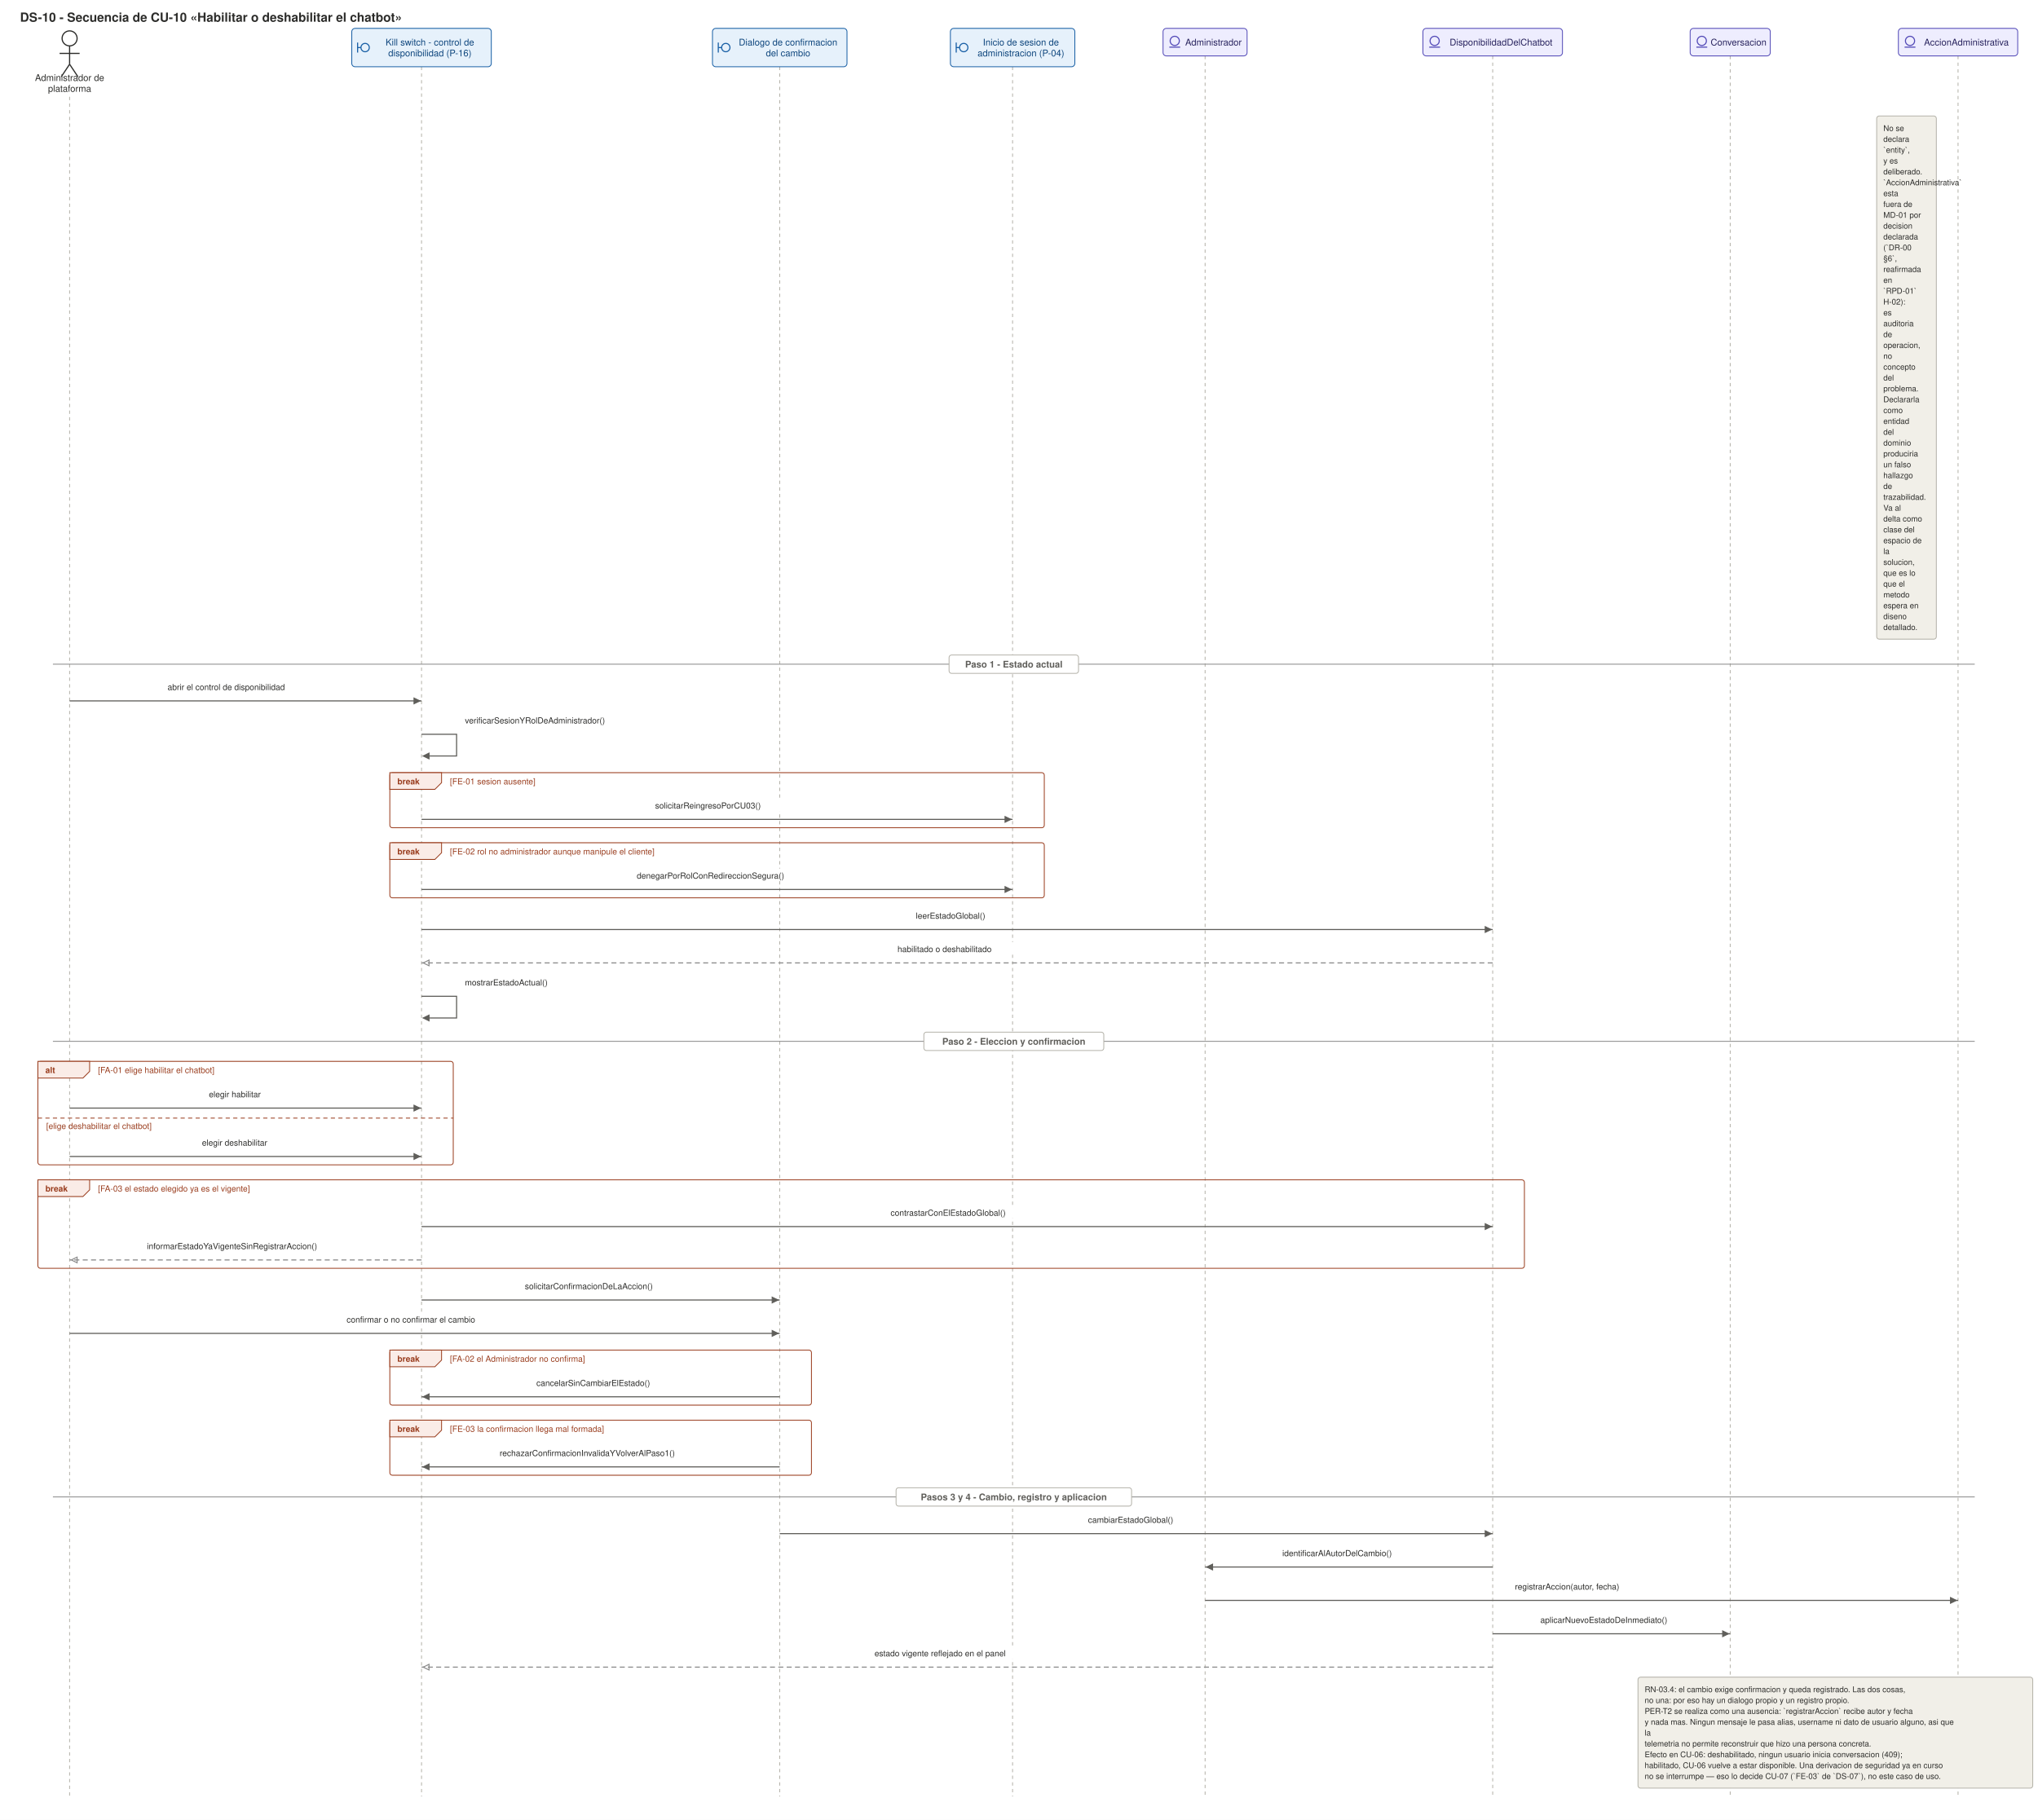
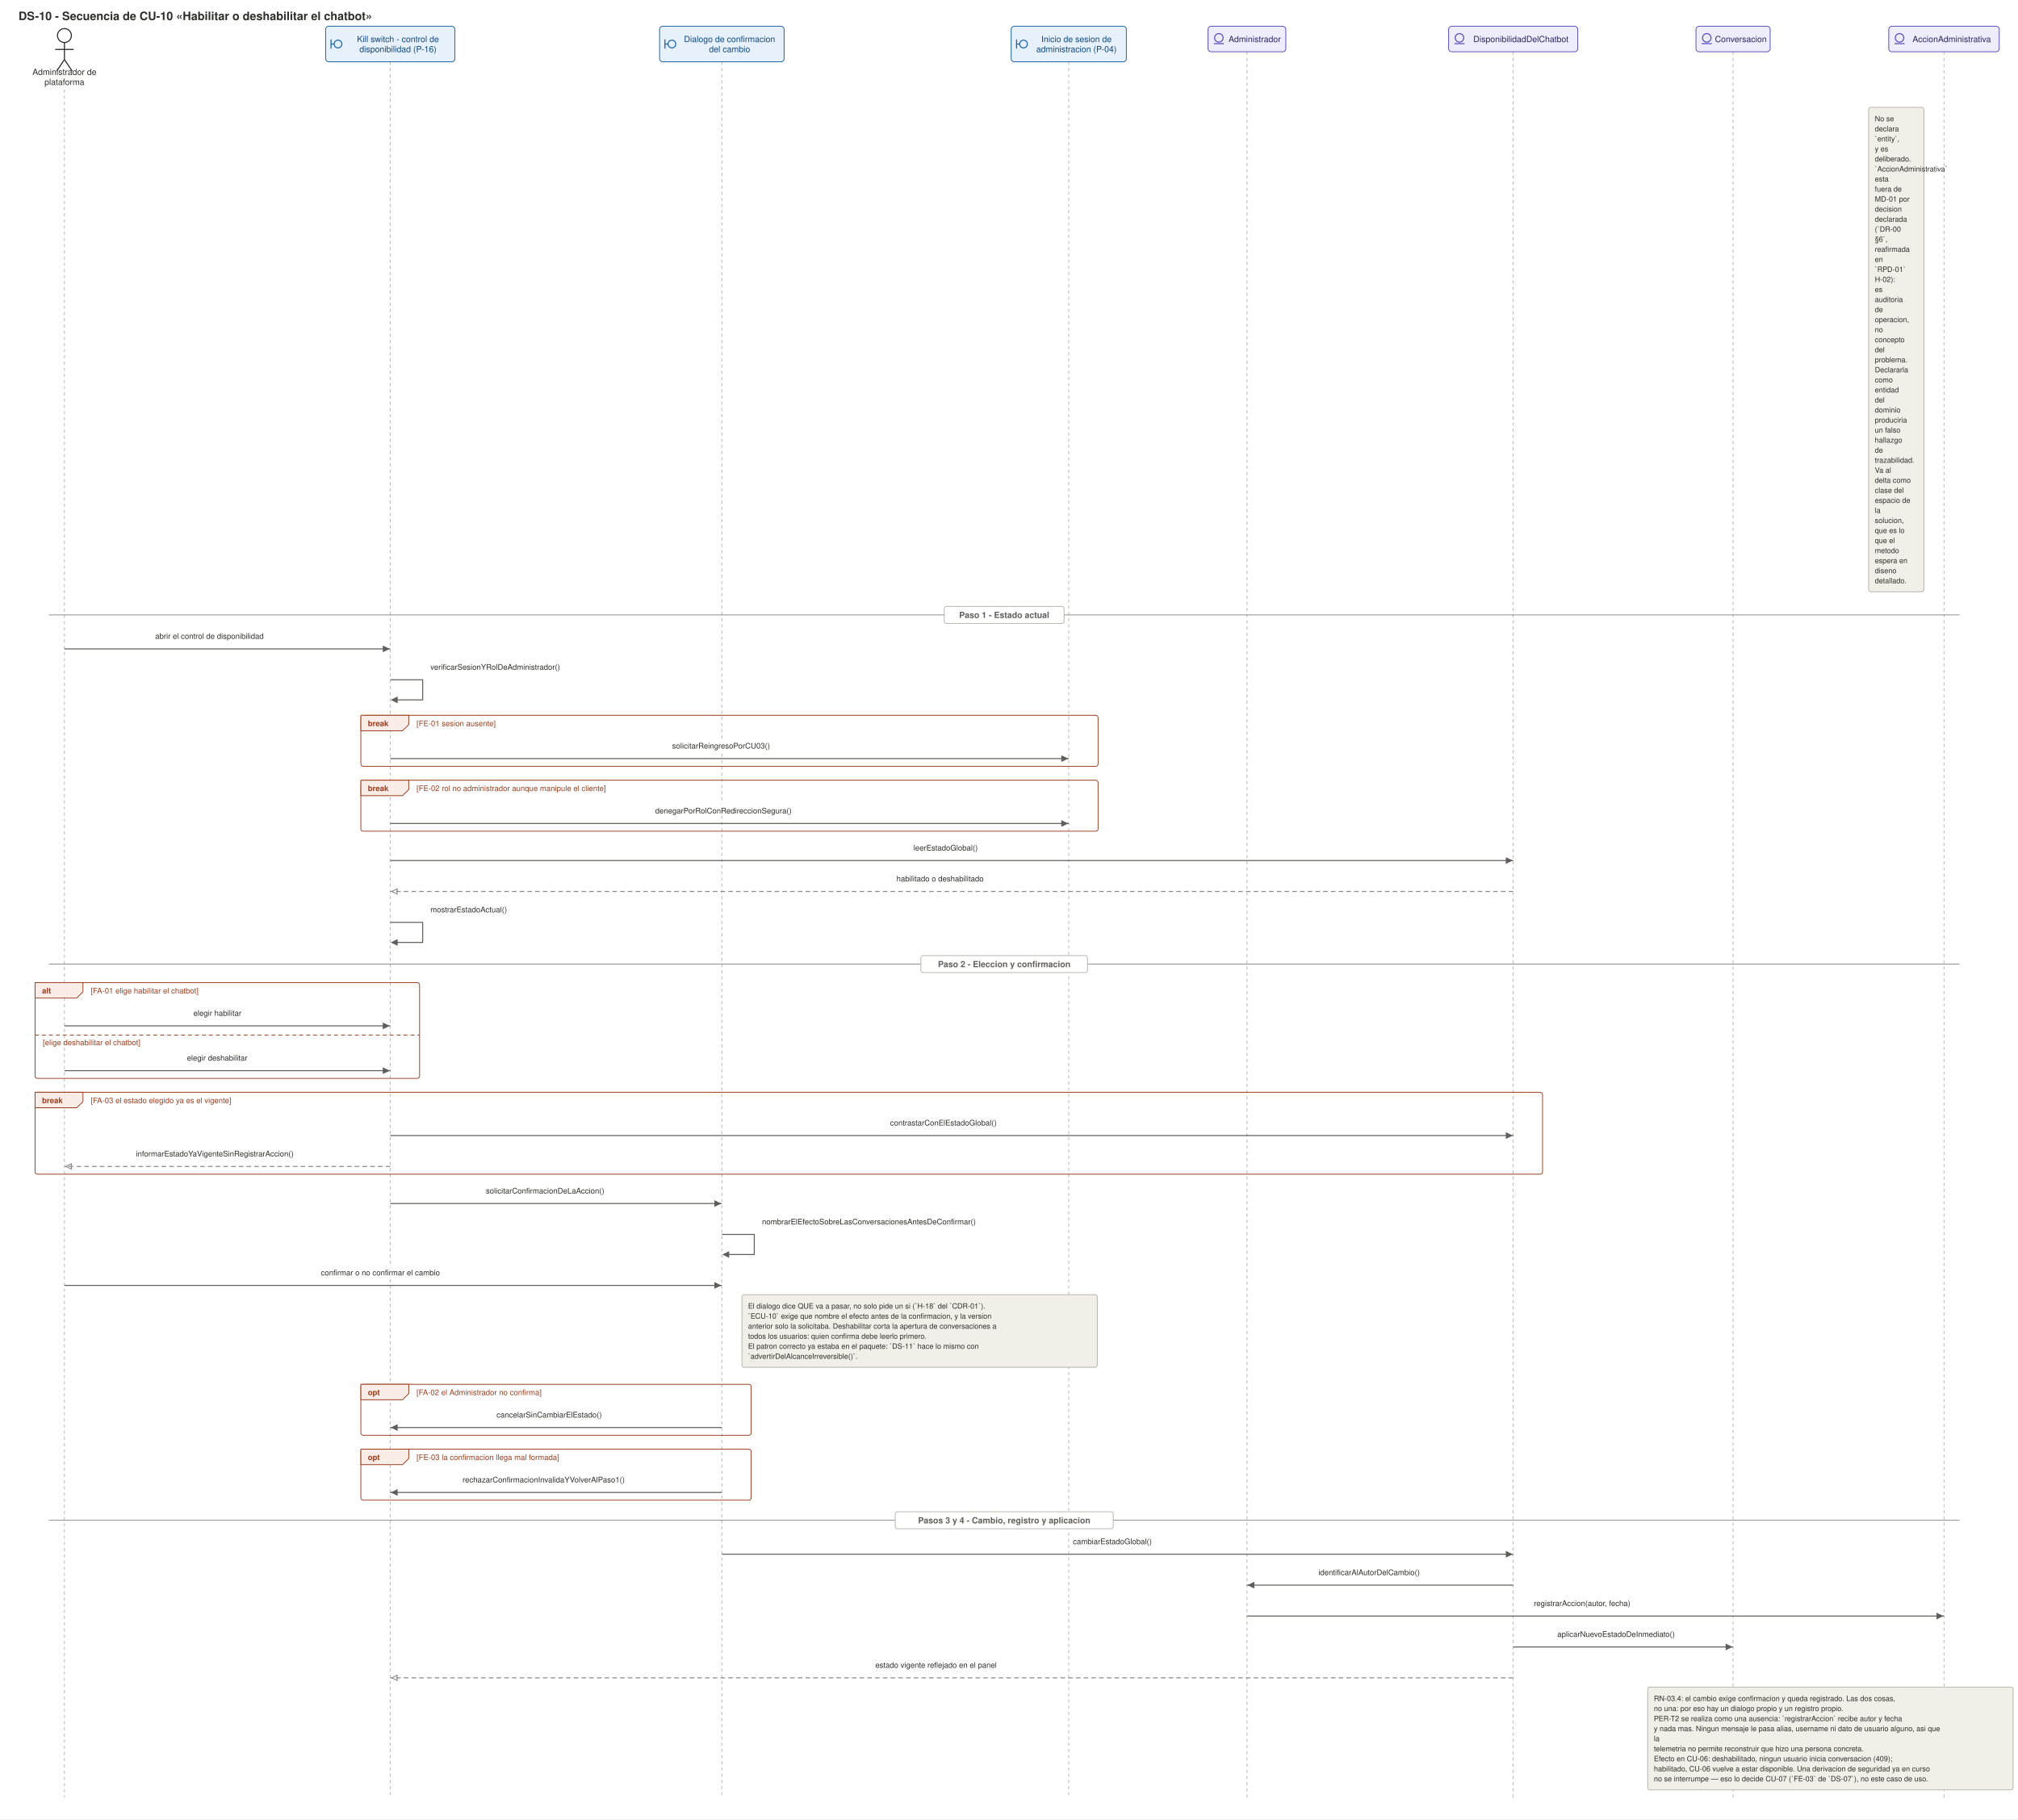
- <svg xmlns="http://www.w3.org/2000/svg" viewBox="0 0 2442 2181" width="2442" height="2181" role="img" aria-labelledby="t d" font-family="Segoe UI, Helvetica, Arial, sans-serif">
-   <rect x="0" y="0" width="2442" height="2181" fill="#FFFFFF" />
+ <svg xmlns="http://www.w3.org/2000/svg" viewBox="0 0 2612 2355" width="2612" height="2355" role="img" aria-labelledby="t d" font-family="Segoe UI, Helvetica, Arial, sans-serif">
+   <rect x="0" y="0" width="2612" height="2355" fill="#FFFFFF" />
  <text x="24" y="26" font-size="15" font-weight="600" fill="#2C2C2A">DS-10 - Secuencia de CU-10 «Habilitar o deshabilitar el chatbot»</text>
-   <line x1="83.4" y1="116.0" x2="83.4" y2="2153.0" stroke="#B4B2A9" stroke-width="1" stroke-dasharray="4 4" />
-   <line x1="505.1" y1="80.0" x2="505.1" y2="2153.0" stroke="#B4B2A9" stroke-width="1" stroke-dasharray="4 4" />
-   <line x1="934.3" y1="80.0" x2="934.3" y2="2153.0" stroke="#B4B2A9" stroke-width="1" stroke-dasharray="4 4" />
-   <line x1="1213.3" y1="80.0" x2="1213.3" y2="2153.0" stroke="#B4B2A9" stroke-width="1" stroke-dasharray="4 4" />
-   <line x1="1444.0" y1="67.0" x2="1444.0" y2="2153.0" stroke="#B4B2A9" stroke-width="1" stroke-dasharray="4 4" />
-   <line x1="1788.6" y1="67.0" x2="1788.6" y2="2153.0" stroke="#B4B2A9" stroke-width="1" stroke-dasharray="4 4" />
-   <line x1="2073.2" y1="67.0" x2="2073.2" y2="2153.0" stroke="#B4B2A9" stroke-width="1" stroke-dasharray="4 4" />
-   <line x1="2346.2" y1="67.0" x2="2346.2" y2="2153.0" stroke="#B4B2A9" stroke-width="1" stroke-dasharray="4 4" />
-   <rect x="467.1" y="926.0" width="784.2" height="66.0" fill="none" stroke="#993C1D" stroke-width="1" rx="3" />
+   <line x1="83.4" y1="116.0" x2="83.4" y2="2327.0" stroke="#B4B2A9" stroke-width="1" stroke-dasharray="4 4" />
+   <line x1="505.1" y1="80.0" x2="505.1" y2="2327.0" stroke="#B4B2A9" stroke-width="1" stroke-dasharray="4 4" />
+   <line x1="934.3" y1="80.0" x2="934.3" y2="2327.0" stroke="#B4B2A9" stroke-width="1" stroke-dasharray="4 4" />
+   <line x1="1383.3" y1="80.0" x2="1383.3" y2="2327.0" stroke="#B4B2A9" stroke-width="1" stroke-dasharray="4 4" />
+   <line x1="1614.0" y1="67.0" x2="1614.0" y2="2327.0" stroke="#B4B2A9" stroke-width="1" stroke-dasharray="4 4" />
+   <line x1="1958.6" y1="67.0" x2="1958.6" y2="2327.0" stroke="#B4B2A9" stroke-width="1" stroke-dasharray="4 4" />
+   <line x1="2243.2" y1="67.0" x2="2243.2" y2="2327.0" stroke="#B4B2A9" stroke-width="1" stroke-dasharray="4 4" />
+   <line x1="2516.2" y1="67.0" x2="2516.2" y2="2327.0" stroke="#B4B2A9" stroke-width="1" stroke-dasharray="4 4" />
+   <rect x="467.1" y="926.0" width="954.2" height="66.0" fill="none" stroke="#993C1D" stroke-width="1" rx="3" />
  <polygon points="467.1,926 529.1,926 529.1,938 521.1,946 467.1,946" fill="#FAECE7" stroke="#993C1D" stroke-width="1" />
  <text x="476.1" y="940" font-size="10" font-weight="600" fill="#993C1D">break</text>
  <text x="539.1" y="940" font-size="10" fill="#993C1D">[FE-01 sesion ausente]</text>
-   <rect x="467.1" y="1010.0" width="784.2" height="66.0" fill="none" stroke="#993C1D" stroke-width="1" rx="3" />
+   <rect x="467.1" y="1010.0" width="954.2" height="66.0" fill="none" stroke="#993C1D" stroke-width="1" rx="3" />
  <polygon points="467.1,1010 529.1,1010 529.1,1022 521.1,1030 467.1,1030" fill="#FAECE7" stroke="#993C1D" stroke-width="1" />
  <text x="476.1" y="1024" font-size="10" font-weight="600" fill="#993C1D">break</text>
  <text x="539.1" y="1024" font-size="10" fill="#993C1D">[FE-02 rol no administrador aunque manipule el cliente]</text>
  <rect x="45.4" y="1272.0" width="497.7" height="124.0" fill="none" stroke="#993C1D" stroke-width="1" rx="3" />
  <polygon points="45.4,1272 107.4,1272 107.4,1284 99.4,1292 45.4,1292" fill="#FAECE7" stroke="#993C1D" stroke-width="1" />
  <text x="54.4" y="1286" font-size="10" font-weight="600" fill="#993C1D">alt</text>
  <text x="117.4" y="1286" font-size="10" fill="#993C1D">[FA-01 elige habilitar el chatbot]</text>
  <line x1="45.4" y1="1340.0" x2="543.1" y2="1340.0" stroke="#993C1D" stroke-width="1" stroke-dasharray="5 4" />
  <text x="55.4" y="1353.0" font-size="10" fill="#993C1D">[elige deshabilitar el chatbot]</text>
-   <rect x="45.4" y="1414.0" width="1781.2" height="106.0" fill="none" stroke="#993C1D" stroke-width="1" rx="3" />
+   <rect x="45.4" y="1414.0" width="1951.2" height="106.0" fill="none" stroke="#993C1D" stroke-width="1" rx="3" />
  <polygon points="45.4,1414 107.4,1414 107.4,1426 99.4,1434 45.4,1434" fill="#FAECE7" stroke="#993C1D" stroke-width="1" />
  <text x="54.4" y="1428" font-size="10" font-weight="600" fill="#993C1D">break</text>
  <text x="117.4" y="1428" font-size="10" fill="#993C1D">[FA-03 el estado elegido ya es el vigente]</text>
-   <rect x="467.1" y="1618.0" width="505.2" height="66.0" fill="none" stroke="#993C1D" stroke-width="1" rx="3" />
-   <polygon points="467.1,1618 529.1,1618 529.1,1630 521.1,1638 467.1,1638" fill="#FAECE7" stroke="#993C1D" stroke-width="1" />
-   <text x="476.1" y="1632" font-size="10" font-weight="600" fill="#993C1D">break</text>
-   <text x="539.1" y="1632" font-size="10" fill="#993C1D">[FA-02 el Administrador no confirma]</text>
-   <rect x="467.1" y="1702.0" width="505.2" height="66.0" fill="none" stroke="#993C1D" stroke-width="1" rx="3" />
-   <polygon points="467.1,1702 529.1,1702 529.1,1714 521.1,1722 467.1,1722" fill="#FAECE7" stroke="#993C1D" stroke-width="1" />
-   <text x="476.1" y="1716" font-size="10" font-weight="600" fill="#993C1D">break</text>
-   <text x="539.1" y="1716" font-size="10" fill="#993C1D">[FE-03 la confirmacion llega mal formada]</text>
-   <line x1="63.4" y1="796.0" x2="2366.2" y2="796.0" stroke="#8a8a8a" stroke-width="1" />
-   <rect x="1137.2" y="785.0" width="155.1" height="22" rx="3" fill="#FFFFFF" stroke="#B4B2A9" stroke-width="1" />
-   <text x="1214.8" y="800.0" font-size="11" font-weight="600" text-anchor="middle" fill="#5F5E5A">Paso 1 - Estado actual</text>
-   <line x1="63.4" y1="1248.0" x2="2366.2" y2="1248.0" stroke="#8a8a8a" stroke-width="1" />
-   <rect x="1107.0" y="1237.0" width="215.6" height="22" rx="3" fill="#FFFFFF" stroke="#B4B2A9" stroke-width="1" />
-   <text x="1214.8" y="1252.0" font-size="11" font-weight="600" text-anchor="middle" fill="#5F5E5A">Paso 2 - Eleccion y confirmacion</text>
-   <line x1="63.4" y1="1794.0" x2="2366.2" y2="1794.0" stroke="#8a8a8a" stroke-width="1" />
-   <rect x="1073.7" y="1783.0" width="282.2" height="22" rx="3" fill="#FFFFFF" stroke="#B4B2A9" stroke-width="1" />
-   <text x="1214.8" y="1798.0" font-size="11" font-weight="600" text-anchor="middle" fill="#5F5E5A">Pasos 3 y 4 - Cambio, registro y aplicacion</text>
+   <rect x="467.1" y="1792.0" width="505.2" height="66.0" fill="none" stroke="#993C1D" stroke-width="1" rx="3" />
+   <polygon points="467.1,1792 529.1,1792 529.1,1804 521.1,1812 467.1,1812" fill="#FAECE7" stroke="#993C1D" stroke-width="1" />
+   <text x="476.1" y="1806" font-size="10" font-weight="600" fill="#993C1D">opt</text>
+   <text x="539.1" y="1806" font-size="10" fill="#993C1D">[FA-02 el Administrador no confirma]</text>
+   <rect x="467.1" y="1876.0" width="505.2" height="66.0" fill="none" stroke="#993C1D" stroke-width="1" rx="3" />
+   <polygon points="467.1,1876 529.1,1876 529.1,1888 521.1,1896 467.1,1896" fill="#FAECE7" stroke="#993C1D" stroke-width="1" />
+   <text x="476.1" y="1890" font-size="10" font-weight="600" fill="#993C1D">opt</text>
+   <text x="539.1" y="1890" font-size="10" fill="#993C1D">[FE-03 la confirmacion llega mal formada]</text>
+   <line x1="63.4" y1="796.0" x2="2536.2" y2="796.0" stroke="#8a8a8a" stroke-width="1" />
+   <rect x="1222.2" y="785.0" width="155.1" height="22" rx="3" fill="#FFFFFF" stroke="#B4B2A9" stroke-width="1" />
+   <text x="1299.8" y="800.0" font-size="11" font-weight="600" text-anchor="middle" fill="#5F5E5A">Paso 1 - Estado actual</text>
+   <line x1="63.4" y1="1248.0" x2="2536.2" y2="1248.0" stroke="#8a8a8a" stroke-width="1" />
+   <rect x="1192.0" y="1237.0" width="215.6" height="22" rx="3" fill="#FFFFFF" stroke="#B4B2A9" stroke-width="1" />
+   <text x="1299.8" y="1252.0" font-size="11" font-weight="600" text-anchor="middle" fill="#5F5E5A">Paso 2 - Eleccion y confirmacion</text>
+   <line x1="63.4" y1="1968.0" x2="2536.2" y2="1968.0" stroke="#8a8a8a" stroke-width="1" />
+   <rect x="1158.7" y="1957.0" width="282.2" height="22" rx="3" fill="#FFFFFF" stroke="#B4B2A9" stroke-width="1" />
+   <text x="1299.8" y="1972.0" font-size="11" font-weight="600" text-anchor="middle" fill="#5F5E5A">Pasos 3 y 4 - Cambio, registro y aplicacion</text>
  <line x1="83.4" y1="840.0" x2="505.1" y2="840.0" stroke="#5F5E5A" stroke-width="1.3" />
  <polygon points="503.1,840 496.1,836.6 496.1,843.4" fill="#5F5E5A" stroke="#5F5E5A" stroke-width="1.2" />
  <rect x="196.8" y="815.0" width="195.0" height="15.0" fill="#FFFFFF" />
  <text x="200.8" y="827.0" font-size="10" fill="#2C2C2A">abrir el control de disponibilidad</text>
  <polyline points="505.1,880.0 547.1,880.0 547.1,906.0 514.1,906.0" fill="none" stroke="#5F5E5A" stroke-width="1.3" />
  <polygon points="507.1,906 514.1,902.6 514.1,909.4" fill="#5F5E5A" stroke="#5F5E5A" stroke-width="1.2" />
  <rect x="553.1" y="855.0" width="206.0" height="15.0" fill="#FFFFFF" />
  <text x="557.1" y="867.0" font-size="10" fill="#2C2C2A">verificarSesionYRolDeAdministrador()</text>
-   <line x1="505.1" y1="982.0" x2="1213.3" y2="982.0" stroke="#5F5E5A" stroke-width="1.3" />
-   <polygon points="1211.3,982 1204.3,978.6 1204.3,985.4" fill="#5F5E5A" stroke="#5F5E5A" stroke-width="1.2" />
-   <rect x="781.0" y="957.0" width="156.5" height="15.0" fill="#FFFFFF" />
-   <text x="785.0" y="969.0" font-size="10" fill="#2C2C2A">solicitarReingresoPorCU03()</text>
-   <line x1="505.1" y1="1066.0" x2="1213.3" y2="1066.0" stroke="#5F5E5A" stroke-width="1.3" />
-   <polygon points="1211.3,1066 1204.3,1062.6 1204.3,1069.4" fill="#5F5E5A" stroke="#5F5E5A" stroke-width="1.2" />
-   <rect x="759.0" y="1041.0" width="200.5" height="15.0" fill="#FFFFFF" />
-   <text x="763.0" y="1053.0" font-size="10" fill="#2C2C2A">denegarPorRolConRedireccionSegura()</text>
-   <line x1="505.1" y1="1114.0" x2="1788.6" y2="1114.0" stroke="#5F5E5A" stroke-width="1.3" />
-   <polygon points="1786.65,1114 1779.65,1110.6 1779.65,1117.4" fill="#5F5E5A" stroke="#5F5E5A" stroke-width="1.2" />
-   <rect x="1093.4" y="1089.0" width="107.0" height="15.0" fill="#FFFFFF" />
-   <text x="1097.4" y="1101.0" font-size="10" fill="#2C2C2A">leerEstadoGlobal()</text>
-   <line x1="1788.6" y1="1154.0" x2="505.1" y2="1154.0" stroke="#8a8a8a" stroke-width="1.3" stroke-dasharray="6 4" />
+   <line x1="505.1" y1="982.0" x2="1383.3" y2="982.0" stroke="#5F5E5A" stroke-width="1.3" />
+   <polygon points="1381.3,982 1374.3,978.6 1374.3,985.4" fill="#5F5E5A" stroke="#5F5E5A" stroke-width="1.2" />
+   <rect x="866.0" y="957.0" width="156.5" height="15.0" fill="#FFFFFF" />
+   <text x="870.0" y="969.0" font-size="10" fill="#2C2C2A">solicitarReingresoPorCU03()</text>
+   <line x1="505.1" y1="1066.0" x2="1383.3" y2="1066.0" stroke="#5F5E5A" stroke-width="1.3" />
+   <polygon points="1381.3,1066 1374.3,1062.6 1374.3,1069.4" fill="#5F5E5A" stroke="#5F5E5A" stroke-width="1.2" />
+   <rect x="844.0" y="1041.0" width="200.5" height="15.0" fill="#FFFFFF" />
+   <text x="848.0" y="1053.0" font-size="10" fill="#2C2C2A">denegarPorRolConRedireccionSegura()</text>
+   <line x1="505.1" y1="1114.0" x2="1958.6" y2="1114.0" stroke="#5F5E5A" stroke-width="1.3" />
+   <polygon points="1956.65,1114 1949.65,1110.6 1949.65,1117.4" fill="#5F5E5A" stroke="#5F5E5A" stroke-width="1.2" />
+   <rect x="1178.4" y="1089.0" width="107.0" height="15.0" fill="#FFFFFF" />
+   <text x="1182.4" y="1101.0" font-size="10" fill="#2C2C2A">leerEstadoGlobal()</text>
+   <line x1="1958.6" y1="1154.0" x2="505.1" y2="1154.0" stroke="#8a8a8a" stroke-width="1.3" stroke-dasharray="6 4" />
  <polygon points="507.1,1154 514.1,1150.6 514.1,1157.4" fill="none" stroke="#8a8a8a" stroke-width="1.2" />
-   <rect x="1071.4" y="1129.0" width="151.0" height="15.0" fill="#FFFFFF" />
-   <text x="1075.4" y="1141.0" font-size="10" fill="#2C2C2A">habilitado o deshabilitado</text>
+   <rect x="1156.4" y="1129.0" width="151.0" height="15.0" fill="#FFFFFF" />
+   <text x="1160.4" y="1141.0" font-size="10" fill="#2C2C2A">habilitado o deshabilitado</text>
  <polyline points="505.1,1194.0 547.1,1194.0 547.1,1220.0 514.1,1220.0" fill="none" stroke="#5F5E5A" stroke-width="1.3" />
  <polygon points="507.1,1220 514.1,1216.6 514.1,1223.4" fill="#5F5E5A" stroke="#5F5E5A" stroke-width="1.2" />
  <rect x="553.1" y="1169.0" width="123.5" height="15.0" fill="#FFFFFF" />
  <text x="557.1" y="1181.0" font-size="10" fill="#2C2C2A">mostrarEstadoActual()</text>
  <line x1="83.4" y1="1328.0" x2="505.1" y2="1328.0" stroke="#5F5E5A" stroke-width="1.3" />
  <polygon points="503.1,1328 496.1,1324.6 496.1,1331.4" fill="#5F5E5A" stroke="#5F5E5A" stroke-width="1.2" />
  <rect x="246.3" y="1303.0" width="96.0" height="15.0" fill="#FFFFFF" />
  <text x="250.3" y="1315.0" font-size="10" fill="#2C2C2A">elegir habilitar</text>
  <line x1="83.4" y1="1386.0" x2="505.1" y2="1386.0" stroke="#5F5E5A" stroke-width="1.3" />
  <polygon points="503.1,1386 496.1,1382.6 496.1,1389.4" fill="#5F5E5A" stroke="#5F5E5A" stroke-width="1.2" />
  <rect x="238.0" y="1361.0" width="112.5" height="15.0" fill="#FFFFFF" />
  <text x="242.0" y="1373.0" font-size="10" fill="#2C2C2A">elegir deshabilitar</text>
-   <line x1="505.1" y1="1470.0" x2="1788.6" y2="1470.0" stroke="#5F5E5A" stroke-width="1.3" />
-   <polygon points="1786.65,1470 1779.65,1466.6 1779.65,1473.4" fill="#5F5E5A" stroke="#5F5E5A" stroke-width="1.2" />
-   <rect x="1063.1" y="1445.0" width="167.5" height="15.0" fill="#FFFFFF" />
-   <text x="1067.1" y="1457.0" font-size="10" fill="#2C2C2A">contrastarConElEstadoGlobal()</text>
+   <line x1="505.1" y1="1470.0" x2="1958.6" y2="1470.0" stroke="#5F5E5A" stroke-width="1.3" />
+   <polygon points="1956.65,1470 1949.65,1466.6 1949.65,1473.4" fill="#5F5E5A" stroke="#5F5E5A" stroke-width="1.2" />
+   <rect x="1148.1" y="1445.0" width="167.5" height="15.0" fill="#FFFFFF" />
+   <text x="1152.1" y="1457.0" font-size="10" fill="#2C2C2A">contrastarConElEstadoGlobal()</text>
  <line x1="505.1" y1="1510.0" x2="83.4" y2="1510.0" stroke="#8a8a8a" stroke-width="1.3" stroke-dasharray="6 4" />
  <polygon points="85.4,1510 92.4,1506.6 92.4,1513.4" fill="none" stroke="#8a8a8a" stroke-width="1.2" />
  <rect x="172.0" y="1485.0" width="244.5" height="15.0" fill="#FFFFFF" />
  <text x="176.0" y="1497.0" font-size="10" fill="#2C2C2A">informarEstadoYaVigenteSinRegistrarAccion()</text>
  <line x1="505.1" y1="1558.0" x2="934.3" y2="1558.0" stroke="#5F5E5A" stroke-width="1.3" />
  <polygon points="932.25,1558 925.25,1554.6 925.25,1561.4" fill="#5F5E5A" stroke="#5F5E5A" stroke-width="1.2" />
  <rect x="624.9" y="1533.0" width="189.5" height="15.0" fill="#FFFFFF" />
  <text x="628.9" y="1545.0" font-size="10" fill="#2C2C2A">solicitarConfirmacionDeLaAccion()</text>
-   <line x1="83.4" y1="1598.0" x2="934.3" y2="1598.0" stroke="#5F5E5A" stroke-width="1.3" />
-   <polygon points="932.25,1598 925.25,1594.6 925.25,1601.4" fill="#5F5E5A" stroke="#5F5E5A" stroke-width="1.2" />
-   <rect x="411.3" y="1573.0" width="195.0" height="15.0" fill="#FFFFFF" />
-   <text x="415.3" y="1585.0" font-size="10" fill="#2C2C2A">confirmar o no confirmar el cambio</text>
-   <line x1="934.3" y1="1674.0" x2="505.1" y2="1674.0" stroke="#5F5E5A" stroke-width="1.3" />
-   <polygon points="507.1,1674 514.1,1670.6 514.1,1677.4" fill="#5F5E5A" stroke="#5F5E5A" stroke-width="1.2" />
-   <rect x="638.7" y="1649.0" width="162.0" height="15.0" fill="#FFFFFF" />
-   <text x="642.7" y="1661.0" font-size="10" fill="#2C2C2A">cancelarSinCambiarElEstado()</text>
-   <line x1="934.3" y1="1758.0" x2="505.1" y2="1758.0" stroke="#5F5E5A" stroke-width="1.3" />
-   <polygon points="507.1,1758 514.1,1754.6 514.1,1761.4" fill="#5F5E5A" stroke="#5F5E5A" stroke-width="1.2" />
-   <rect x="594.7" y="1733.0" width="250.0" height="15.0" fill="#FFFFFF" />
-   <text x="598.7" y="1745.0" font-size="10" fill="#2C2C2A">rechazarConfirmacionInvalidaYVolverAlPaso1()</text>
-   <line x1="934.3" y1="1838.0" x2="1788.6" y2="1838.0" stroke="#5F5E5A" stroke-width="1.3" />
-   <polygon points="1786.65,1838 1779.65,1834.6 1779.65,1841.4" fill="#5F5E5A" stroke="#5F5E5A" stroke-width="1.2" />
-   <rect x="1299.7" y="1813.0" width="123.5" height="15.0" fill="#FFFFFF" />
-   <text x="1303.7" y="1825.0" font-size="10" fill="#2C2C2A">cambiarEstadoGlobal()</text>
-   <line x1="1788.6" y1="1878.0" x2="1444.0" y2="1878.0" stroke="#5F5E5A" stroke-width="1.3" />
-   <polygon points="1445.95,1878 1452.95,1874.6 1452.95,1881.4" fill="#5F5E5A" stroke="#5F5E5A" stroke-width="1.2" />
-   <rect x="1532.5" y="1853.0" width="167.5" height="15.0" fill="#FFFFFF" />
-   <text x="1536.5" y="1865.0" font-size="10" fill="#2C2C2A">identificarAlAutorDelCambio()</text>
-   <line x1="1444.0" y1="1918.0" x2="2346.2" y2="1918.0" stroke="#5F5E5A" stroke-width="1.3" />
-   <polygon points="2344.15,1918 2337.15,1914.6 2337.15,1921.4" fill="#5F5E5A" stroke="#5F5E5A" stroke-width="1.2" />
-   <rect x="1811.3" y="1893.0" width="167.5" height="15.0" fill="#FFFFFF" />
-   <text x="1815.3" y="1905.0" font-size="10" fill="#2C2C2A">registrarAccion(autor, fecha)</text>
-   <line x1="1788.6" y1="1958.0" x2="2073.2" y2="1958.0" stroke="#5F5E5A" stroke-width="1.3" />
-   <polygon points="2071.15,1958 2064.15,1954.6 2064.15,1961.4" fill="#5F5E5A" stroke="#5F5E5A" stroke-width="1.2" />
-   <rect x="1841.7" y="1933.0" width="178.5" height="15.0" fill="#FFFFFF" />
-   <text x="1845.7" y="1945.0" font-size="10" fill="#2C2C2A">aplicarNuevoEstadoDeInmediato()</text>
-   <line x1="1788.6" y1="1998.0" x2="505.1" y2="1998.0" stroke="#8a8a8a" stroke-width="1.3" stroke-dasharray="6 4" />
-   <polygon points="507.1,1998 514.1,1994.6 514.1,2001.4" fill="none" stroke="#8a8a8a" stroke-width="1.2" />
-   <rect x="1043.9" y="1973.0" width="206.0" height="15.0" fill="#FFFFFF" />
-   <text x="1047.9" y="1985.0" font-size="10" fill="#2C2C2A">estado vigente reflejado en el panel</text>
-   <rect x="2248.7" y="139.0" width="71.5" height="627.0" fill="#F1EFE8" stroke="#B4B2A9" stroke-width="1" rx="3" />
-   <text x="2256.7" y="157.0" font-size="9.5" fill="#2C2C2A">No se</text>
-   <text x="2256.7" y="170.0" font-size="9.5" fill="#2C2C2A">declara</text>
-   <text x="2256.7" y="183.0" font-size="9.5" fill="#2C2C2A">`entity`,</text>
-   <text x="2256.7" y="196.0" font-size="9.5" fill="#2C2C2A">y es</text>
-   <text x="2256.7" y="209.0" font-size="9.5" fill="#2C2C2A">deliberado.</text>
-   <text x="2256.7" y="222.0" font-size="9.5" fill="#2C2C2A">`AccionAdministrativa`</text>
-   <text x="2256.7" y="235.0" font-size="9.5" fill="#2C2C2A">esta</text>
-   <text x="2256.7" y="248.0" font-size="9.5" fill="#2C2C2A">fuera de</text>
-   <text x="2256.7" y="261.0" font-size="9.5" fill="#2C2C2A">MD-01 por</text>
-   <text x="2256.7" y="274.0" font-size="9.5" fill="#2C2C2A">decision</text>
-   <text x="2256.7" y="287.0" font-size="9.5" fill="#2C2C2A">declarada</text>
-   <text x="2256.7" y="300.0" font-size="9.5" fill="#2C2C2A">(`DR-00</text>
-   <text x="2256.7" y="313.0" font-size="9.5" fill="#2C2C2A">§6`,</text>
-   <text x="2256.7" y="326.0" font-size="9.5" fill="#2C2C2A">reafirmada</text>
-   <text x="2256.7" y="339.0" font-size="9.5" fill="#2C2C2A">en</text>
-   <text x="2256.7" y="352.0" font-size="9.5" fill="#2C2C2A">`RPD-01`</text>
-   <text x="2256.7" y="365.0" font-size="9.5" fill="#2C2C2A">H-02):</text>
-   <text x="2256.7" y="378.0" font-size="9.5" fill="#2C2C2A">es</text>
-   <text x="2256.7" y="391.0" font-size="9.5" fill="#2C2C2A">auditoria</text>
-   <text x="2256.7" y="404.0" font-size="9.5" fill="#2C2C2A">de</text>
-   <text x="2256.7" y="417.0" font-size="9.5" fill="#2C2C2A">operacion,</text>
-   <text x="2256.7" y="430.0" font-size="9.5" fill="#2C2C2A">no</text>
-   <text x="2256.7" y="443.0" font-size="9.5" fill="#2C2C2A">concepto</text>
-   <text x="2256.7" y="456.0" font-size="9.5" fill="#2C2C2A">del</text>
-   <text x="2256.7" y="469.0" font-size="9.5" fill="#2C2C2A">problema.</text>
-   <text x="2256.7" y="482.0" font-size="9.5" fill="#2C2C2A">Declararla</text>
-   <text x="2256.7" y="495.0" font-size="9.5" fill="#2C2C2A">como</text>
-   <text x="2256.7" y="508.0" font-size="9.5" fill="#2C2C2A">entidad</text>
-   <text x="2256.7" y="521.0" font-size="9.5" fill="#2C2C2A">del</text>
-   <text x="2256.7" y="534.0" font-size="9.5" fill="#2C2C2A">dominio</text>
-   <text x="2256.7" y="547.0" font-size="9.5" fill="#2C2C2A">produciria</text>
-   <text x="2256.7" y="560.0" font-size="9.5" fill="#2C2C2A">un falso</text>
-   <text x="2256.7" y="573.0" font-size="9.5" fill="#2C2C2A">hallazgo</text>
-   <text x="2256.7" y="586.0" font-size="9.5" fill="#2C2C2A">de</text>
-   <text x="2256.7" y="599.0" font-size="9.5" fill="#2C2C2A">trazabilidad.</text>
-   <text x="2256.7" y="612.0" font-size="9.5" fill="#2C2C2A">Va al</text>
-   <text x="2256.7" y="625.0" font-size="9.5" fill="#2C2C2A">delta como</text>
-   <text x="2256.7" y="638.0" font-size="9.5" fill="#2C2C2A">clase del</text>
-   <text x="2256.7" y="651.0" font-size="9.5" fill="#2C2C2A">espacio de</text>
-   <text x="2256.7" y="664.0" font-size="9.5" fill="#2C2C2A">la</text>
-   <text x="2256.7" y="677.0" font-size="9.5" fill="#2C2C2A">solucion,</text>
-   <text x="2256.7" y="690.0" font-size="9.5" fill="#2C2C2A">que es lo</text>
-   <text x="2256.7" y="703.0" font-size="9.5" fill="#2C2C2A">que el</text>
-   <text x="2256.7" y="716.0" font-size="9.5" fill="#2C2C2A">metodo</text>
-   <text x="2256.7" y="729.0" font-size="9.5" fill="#2C2C2A">espera en</text>
-   <text x="2256.7" y="742.0" font-size="9.5" fill="#2C2C2A">diseno</text>
-   <text x="2256.7" y="755.0" font-size="9.5" fill="#2C2C2A">detallado.</text>
-   <rect x="1962.7" y="2010.0" width="473.0" height="133.0" fill="#F1EFE8" stroke="#B4B2A9" stroke-width="1" rx="3" />
-   <text x="1970.7" y="2028.0" font-size="9.5" fill="#2C2C2A">RN-03.4: el cambio exige confirmacion y queda registrado. Las dos cosas,</text>
-   <text x="1970.7" y="2041.0" font-size="9.5" fill="#2C2C2A">no una: por eso hay un dialogo propio y un registro propio.</text>
-   <text x="1970.7" y="2054.0" font-size="9.5" fill="#2C2C2A">PER-T2 se realiza como una ausencia: `registrarAccion` recibe autor y fecha</text>
-   <text x="1970.7" y="2067.0" font-size="9.5" fill="#2C2C2A">y nada mas. Ningun mensaje le pasa alias, username ni dato de usuario alguno, asi que</text>
-   <text x="1970.7" y="2080.0" font-size="9.5" fill="#2C2C2A">la</text>
-   <text x="1970.7" y="2093.0" font-size="9.5" fill="#2C2C2A">telemetria no permite reconstruir que hizo una persona concreta.</text>
-   <text x="1970.7" y="2106.0" font-size="9.5" fill="#2C2C2A">Efecto en CU-06: deshabilitado, ningun usuario inicia conversacion (409);</text>
-   <text x="1970.7" y="2119.0" font-size="9.5" fill="#2C2C2A">habilitado, CU-06 vuelve a estar disponible. Una derivacion de seguridad ya en curso</text>
-   <text x="1970.7" y="2132.0" font-size="9.5" fill="#2C2C2A">no se interrumpe — eso lo decide CU-07 (`FE-03` de `DS-07`), no este caso de uso.</text>
+   <polyline points="934.3,1598.0 976.3,1598.0 976.3,1624.0 943.3,1624.0" fill="none" stroke="#5F5E5A" stroke-width="1.3" />
+   <polygon points="936.25,1624 943.25,1620.6 943.25,1627.4" fill="#5F5E5A" stroke="#5F5E5A" stroke-width="1.2" />
+   <rect x="982.3" y="1573.0" width="310.5" height="15.0" fill="#FFFFFF" />
+   <text x="986.3" y="1585.0" font-size="10" fill="#2C2C2A">nombrarElEfectoSobreLasConversacionesAntesDeConfirmar()</text>
+   <line x1="83.4" y1="1664.0" x2="934.3" y2="1664.0" stroke="#5F5E5A" stroke-width="1.3" />
+   <polygon points="932.25,1664 925.25,1660.6 925.25,1667.4" fill="#5F5E5A" stroke="#5F5E5A" stroke-width="1.2" />
+   <rect x="411.3" y="1639.0" width="195.0" height="15.0" fill="#FFFFFF" />
+   <text x="415.3" y="1651.0" font-size="10" fill="#2C2C2A">confirmar o no confirmar el cambio</text>
+   <line x1="934.3" y1="1848.0" x2="505.1" y2="1848.0" stroke="#5F5E5A" stroke-width="1.3" />
+   <polygon points="507.1,1848 514.1,1844.6 514.1,1851.4" fill="#5F5E5A" stroke="#5F5E5A" stroke-width="1.2" />
+   <rect x="638.7" y="1823.0" width="162.0" height="15.0" fill="#FFFFFF" />
+   <text x="642.7" y="1835.0" font-size="10" fill="#2C2C2A">cancelarSinCambiarElEstado()</text>
+   <line x1="934.3" y1="1932.0" x2="505.1" y2="1932.0" stroke="#5F5E5A" stroke-width="1.3" />
+   <polygon points="507.1,1932 514.1,1928.6 514.1,1935.4" fill="#5F5E5A" stroke="#5F5E5A" stroke-width="1.2" />
+   <rect x="594.7" y="1907.0" width="250.0" height="15.0" fill="#FFFFFF" />
+   <text x="598.7" y="1919.0" font-size="10" fill="#2C2C2A">rechazarConfirmacionInvalidaYVolverAlPaso1()</text>
+   <line x1="934.3" y1="2012.0" x2="1958.6" y2="2012.0" stroke="#5F5E5A" stroke-width="1.3" />
+   <polygon points="1956.65,2012 1949.65,2008.6 1949.65,2015.4" fill="#5F5E5A" stroke="#5F5E5A" stroke-width="1.2" />
+   <rect x="1384.7" y="1987.0" width="123.5" height="15.0" fill="#FFFFFF" />
+   <text x="1388.7" y="1999.0" font-size="10" fill="#2C2C2A">cambiarEstadoGlobal()</text>
+   <line x1="1958.6" y1="2052.0" x2="1614.0" y2="2052.0" stroke="#5F5E5A" stroke-width="1.3" />
+   <polygon points="1615.95,2052 1622.95,2048.6 1622.95,2055.4" fill="#5F5E5A" stroke="#5F5E5A" stroke-width="1.2" />
+   <rect x="1702.5" y="2027.0" width="167.5" height="15.0" fill="#FFFFFF" />
+   <text x="1706.5" y="2039.0" font-size="10" fill="#2C2C2A">identificarAlAutorDelCambio()</text>
+   <line x1="1614.0" y1="2092.0" x2="2516.2" y2="2092.0" stroke="#5F5E5A" stroke-width="1.3" />
+   <polygon points="2514.15,2092 2507.15,2088.6 2507.15,2095.4" fill="#5F5E5A" stroke="#5F5E5A" stroke-width="1.2" />
+   <rect x="1981.3" y="2067.0" width="167.5" height="15.0" fill="#FFFFFF" />
+   <text x="1985.3" y="2079.0" font-size="10" fill="#2C2C2A">registrarAccion(autor, fecha)</text>
+   <line x1="1958.6" y1="2132.0" x2="2243.2" y2="2132.0" stroke="#5F5E5A" stroke-width="1.3" />
+   <polygon points="2241.15,2132 2234.15,2128.6 2234.15,2135.4" fill="#5F5E5A" stroke="#5F5E5A" stroke-width="1.2" />
+   <rect x="2011.7" y="2107.0" width="178.5" height="15.0" fill="#FFFFFF" />
+   <text x="2015.7" y="2119.0" font-size="10" fill="#2C2C2A">aplicarNuevoEstadoDeInmediato()</text>
+   <line x1="1958.6" y1="2172.0" x2="505.1" y2="2172.0" stroke="#8a8a8a" stroke-width="1.3" stroke-dasharray="6 4" />
+   <polygon points="507.1,2172 514.1,2168.6 514.1,2175.4" fill="none" stroke="#8a8a8a" stroke-width="1.2" />
+   <rect x="1128.9" y="2147.0" width="206.0" height="15.0" fill="#FFFFFF" />
+   <text x="1132.9" y="2159.0" font-size="10" fill="#2C2C2A">estado vigente reflejado en el panel</text>
+   <rect x="2418.7" y="139.0" width="71.5" height="627.0" fill="#F1EFE8" stroke="#B4B2A9" stroke-width="1" rx="3" />
+   <text x="2426.7" y="157.0" font-size="9.5" fill="#2C2C2A">No se</text>
+   <text x="2426.7" y="170.0" font-size="9.5" fill="#2C2C2A">declara</text>
+   <text x="2426.7" y="183.0" font-size="9.5" fill="#2C2C2A">`entity`,</text>
+   <text x="2426.7" y="196.0" font-size="9.5" fill="#2C2C2A">y es</text>
+   <text x="2426.7" y="209.0" font-size="9.5" fill="#2C2C2A">deliberado.</text>
+   <text x="2426.7" y="222.0" font-size="9.5" fill="#2C2C2A">`AccionAdministrativa`</text>
+   <text x="2426.7" y="235.0" font-size="9.5" fill="#2C2C2A">esta</text>
+   <text x="2426.7" y="248.0" font-size="9.5" fill="#2C2C2A">fuera de</text>
+   <text x="2426.7" y="261.0" font-size="9.5" fill="#2C2C2A">MD-01 por</text>
+   <text x="2426.7" y="274.0" font-size="9.5" fill="#2C2C2A">decision</text>
+   <text x="2426.7" y="287.0" font-size="9.5" fill="#2C2C2A">declarada</text>
+   <text x="2426.7" y="300.0" font-size="9.5" fill="#2C2C2A">(`DR-00</text>
+   <text x="2426.7" y="313.0" font-size="9.5" fill="#2C2C2A">§6`,</text>
+   <text x="2426.7" y="326.0" font-size="9.5" fill="#2C2C2A">reafirmada</text>
+   <text x="2426.7" y="339.0" font-size="9.5" fill="#2C2C2A">en</text>
+   <text x="2426.7" y="352.0" font-size="9.5" fill="#2C2C2A">`RPD-01`</text>
+   <text x="2426.7" y="365.0" font-size="9.5" fill="#2C2C2A">H-02):</text>
+   <text x="2426.7" y="378.0" font-size="9.5" fill="#2C2C2A">es</text>
+   <text x="2426.7" y="391.0" font-size="9.5" fill="#2C2C2A">auditoria</text>
+   <text x="2426.7" y="404.0" font-size="9.5" fill="#2C2C2A">de</text>
+   <text x="2426.7" y="417.0" font-size="9.5" fill="#2C2C2A">operacion,</text>
+   <text x="2426.7" y="430.0" font-size="9.5" fill="#2C2C2A">no</text>
+   <text x="2426.7" y="443.0" font-size="9.5" fill="#2C2C2A">concepto</text>
+   <text x="2426.7" y="456.0" font-size="9.5" fill="#2C2C2A">del</text>
+   <text x="2426.7" y="469.0" font-size="9.5" fill="#2C2C2A">problema.</text>
+   <text x="2426.7" y="482.0" font-size="9.5" fill="#2C2C2A">Declararla</text>
+   <text x="2426.7" y="495.0" font-size="9.5" fill="#2C2C2A">como</text>
+   <text x="2426.7" y="508.0" font-size="9.5" fill="#2C2C2A">entidad</text>
+   <text x="2426.7" y="521.0" font-size="9.5" fill="#2C2C2A">del</text>
+   <text x="2426.7" y="534.0" font-size="9.5" fill="#2C2C2A">dominio</text>
+   <text x="2426.7" y="547.0" font-size="9.5" fill="#2C2C2A">produciria</text>
+   <text x="2426.7" y="560.0" font-size="9.5" fill="#2C2C2A">un falso</text>
+   <text x="2426.7" y="573.0" font-size="9.5" fill="#2C2C2A">hallazgo</text>
+   <text x="2426.7" y="586.0" font-size="9.5" fill="#2C2C2A">de</text>
+   <text x="2426.7" y="599.0" font-size="9.5" fill="#2C2C2A">trazabilidad.</text>
+   <text x="2426.7" y="612.0" font-size="9.5" fill="#2C2C2A">Va al</text>
+   <text x="2426.7" y="625.0" font-size="9.5" fill="#2C2C2A">delta como</text>
+   <text x="2426.7" y="638.0" font-size="9.5" fill="#2C2C2A">clase del</text>
+   <text x="2426.7" y="651.0" font-size="9.5" fill="#2C2C2A">espacio de</text>
+   <text x="2426.7" y="664.0" font-size="9.5" fill="#2C2C2A">la</text>
+   <text x="2426.7" y="677.0" font-size="9.5" fill="#2C2C2A">solucion,</text>
+   <text x="2426.7" y="690.0" font-size="9.5" fill="#2C2C2A">que es lo</text>
+   <text x="2426.7" y="703.0" font-size="9.5" fill="#2C2C2A">que el</text>
+   <text x="2426.7" y="716.0" font-size="9.5" fill="#2C2C2A">metodo</text>
+   <text x="2426.7" y="729.0" font-size="9.5" fill="#2C2C2A">espera en</text>
+   <text x="2426.7" y="742.0" font-size="9.5" fill="#2C2C2A">diseno</text>
+   <text x="2426.7" y="755.0" font-size="9.5" fill="#2C2C2A">detallado.</text>
+   <rect x="960.3" y="1676.0" width="460.0" height="94.0" fill="#F1EFE8" stroke="#B4B2A9" stroke-width="1" rx="3" />
+   <text x="968.3" y="1694.0" font-size="9.5" fill="#2C2C2A">El dialogo dice QUE va a pasar, no solo pide un si (`H-18` del `CDR-01`).</text>
+   <text x="968.3" y="1707.0" font-size="9.5" fill="#2C2C2A">`ECU-10` exige que nombre el efecto antes de la confirmacion, y la version</text>
+   <text x="968.3" y="1720.0" font-size="9.5" fill="#2C2C2A">anterior solo la solicitaba. Deshabilitar corta la apertura de conversaciones a</text>
+   <text x="968.3" y="1733.0" font-size="9.5" fill="#2C2C2A">todos los usuarios: quien confirma debe leerlo primero.</text>
+   <text x="968.3" y="1746.0" font-size="9.5" fill="#2C2C2A">El patron correcto ya estaba en el paquete: `DS-11` hace lo mismo con</text>
+   <text x="968.3" y="1759.0" font-size="9.5" fill="#2C2C2A">`advertirDelAlcanceIrreversible()`.</text>
+   <rect x="2132.7" y="2184.0" width="473.0" height="133.0" fill="#F1EFE8" stroke="#B4B2A9" stroke-width="1" rx="3" />
+   <text x="2140.7" y="2202.0" font-size="9.5" fill="#2C2C2A">RN-03.4: el cambio exige confirmacion y queda registrado. Las dos cosas,</text>
+   <text x="2140.7" y="2215.0" font-size="9.5" fill="#2C2C2A">no una: por eso hay un dialogo propio y un registro propio.</text>
+   <text x="2140.7" y="2228.0" font-size="9.5" fill="#2C2C2A">PER-T2 se realiza como una ausencia: `registrarAccion` recibe autor y fecha</text>
+   <text x="2140.7" y="2241.0" font-size="9.5" fill="#2C2C2A">y nada mas. Ningun mensaje le pasa alias, username ni dato de usuario alguno, asi que</text>
+   <text x="2140.7" y="2254.0" font-size="9.5" fill="#2C2C2A">la</text>
+   <text x="2140.7" y="2267.0" font-size="9.5" fill="#2C2C2A">telemetria no permite reconstruir que hizo una persona concreta.</text>
+   <text x="2140.7" y="2280.0" font-size="9.5" fill="#2C2C2A">Efecto en CU-06: deshabilitado, ningun usuario inicia conversacion (409);</text>
+   <text x="2140.7" y="2293.0" font-size="9.5" fill="#2C2C2A">habilitado, CU-06 vuelve a estar disponible. Una derivacion de seguridad ya en curso</text>
+   <text x="2140.7" y="2306.0" font-size="9.5" fill="#2C2C2A">no se interrumpe — eso lo decide CU-07 (`FE-03` de `DS-07`), no este caso de uso.</text>
  <g fill="none" stroke="#2C2C2A" stroke-width="1.4">
    <circle cx="83.4" cy="46" r="9" />
    <line x1="83.4" y1="55" x2="83.4" y2="77" />
    <line x1="71.4" y1="64" x2="95.4" y2="64" />
    <line x1="83.4" y1="77" x2="73.4" y2="92" />
    <line x1="83.4" y1="77" x2="93.4" y2="92" />
  </g>
  <text x="83.4" y="97.0" font-size="11" text-anchor="middle" fill="#2C2C2A">Administrador de</text>
  <text x="83.4" y="110.0" font-size="11" text-anchor="middle" fill="#2C2C2A">plataforma</text>
  <rect x="421.5" y="34.0" width="167.2" height="46.0" rx="4" fill="#E6F1FB" stroke="#185FA5" stroke-width="1" />
  <g fill="none" stroke="#185FA5" stroke-width="1.3">
    <line x1="428.5" y1="51.0" x2="428.5" y2="63.0" />
    <line x1="428.5" y1="57.0" x2="432.5" y2="57.0" />
    <circle cx="437.5" cy="57.0" r="5" />
  </g>
  <text x="515.1" y="54.5" font-size="11" text-anchor="middle" fill="#0C447C">Kill switch - control de</text>
  <text x="515.1" y="67.5" font-size="11" text-anchor="middle" fill="#0C447C">disponibilidad (P-16)</text>
  <rect x="853.7" y="34.0" width="161.2" height="46.0" rx="4" fill="#E6F1FB" stroke="#185FA5" stroke-width="1" />
  <g fill="none" stroke="#185FA5" stroke-width="1.3">
    <line x1="860.675" y1="51.0" x2="860.675" y2="63.0" />
    <line x1="860.675" y1="57.0" x2="864.675" y2="57.0" />
    <circle cx="869.675" cy="57.0" r="5" />
  </g>
  <text x="944.3" y="54.5" font-size="11" text-anchor="middle" fill="#0C447C">Dialogo de confirmacion</text>
  <text x="944.3" y="67.5" font-size="11" text-anchor="middle" fill="#0C447C">del cambio</text>
-   <rect x="1138.8" y="34.0" width="149.1" height="46.0" rx="4" fill="#E6F1FB" stroke="#185FA5" stroke-width="1" />
+   <rect x="1308.8" y="34.0" width="149.1" height="46.0" rx="4" fill="#E6F1FB" stroke="#185FA5" stroke-width="1" />
  <g fill="none" stroke="#185FA5" stroke-width="1.3">
-     <line x1="1145.775" y1="51.0" x2="1145.775" y2="63.0" />
-     <line x1="1145.775" y1="57.0" x2="1149.775" y2="57.0" />
-     <circle cx="1154.775" cy="57.0" r="5" />
-   </g>
-   <text x="1223.3" y="54.5" font-size="11" text-anchor="middle" fill="#0C447C">Inicio de sesion de</text>
-   <text x="1223.3" y="67.5" font-size="11" text-anchor="middle" fill="#0C447C">administracion (P-04)</text>
-   <rect x="1393.6" y="34.0" width="100.7" height="33.0" rx="4" fill="#EEEDFE" stroke="#534AB7" stroke-width="1" />
-   <g fill="none" stroke="#534AB7" stroke-width="1.3">
-     <circle cx="1407.625" cy="49.0" r="5.5" />
-     <line x1="1401.125" y1="56.5" x2="1414.125" y2="56.5" />
-   </g>
-   <text x="1454.0" y="54.5" font-size="11" text-anchor="middle" fill="#26215C">Administrador</text>
-   <rect x="1705.0" y="34.0" width="167.2" height="33.0" rx="4" fill="#EEEDFE" stroke="#534AB7" stroke-width="1" />
-   <g fill="none" stroke="#534AB7" stroke-width="1.3">
-     <circle cx="1719.05" cy="49.0" r="5.5" />
-     <line x1="1712.55" y1="56.5" x2="1725.55" y2="56.5" />
-   </g>
-   <text x="1798.6" y="54.5" font-size="11" text-anchor="middle" fill="#26215C">DisponibilidadDelChatbot</text>
-   <rect x="2025.2" y="34.0" width="96.0" height="33.0" rx="4" fill="#EEEDFE" stroke="#534AB7" stroke-width="1" />
-   <g fill="none" stroke="#534AB7" stroke-width="1.3">
-     <circle cx="2039.15" cy="49.0" r="5.5" />
-     <line x1="2032.65" y1="56.5" x2="2045.65" y2="56.5" />
-   </g>
-   <text x="2083.2" y="54.5" font-size="11" text-anchor="middle" fill="#26215C">Conversacion</text>
-   <rect x="2274.7" y="34.0" width="143.0" height="33.0" rx="4" fill="#EEEDFE" stroke="#534AB7" stroke-width="1" />
-   <g fill="none" stroke="#534AB7" stroke-width="1.3">
-     <circle cx="2288.65" cy="49.0" r="5.5" />
-     <line x1="2282.15" y1="56.5" x2="2295.15" y2="56.5" />
-   </g>
-   <text x="2356.2" y="54.5" font-size="11" text-anchor="middle" fill="#26215C">AccionAdministrativa</text>
+     <line x1="1315.775" y1="51.0" x2="1315.775" y2="63.0" />
+     <line x1="1315.775" y1="57.0" x2="1319.775" y2="57.0" />
+     <circle cx="1324.775" cy="57.0" r="5" />
+   </g>
+   <text x="1393.3" y="54.5" font-size="11" text-anchor="middle" fill="#0C447C">Inicio de sesion de</text>
+   <text x="1393.3" y="67.5" font-size="11" text-anchor="middle" fill="#0C447C">administracion (P-04)</text>
+   <rect x="1563.6" y="34.0" width="100.7" height="33.0" rx="4" fill="#EEEDFE" stroke="#534AB7" stroke-width="1" />
+   <g fill="none" stroke="#534AB7" stroke-width="1.3">
+     <circle cx="1577.625" cy="49.0" r="5.5" />
+     <line x1="1571.125" y1="56.5" x2="1584.125" y2="56.5" />
+   </g>
+   <text x="1624.0" y="54.5" font-size="11" text-anchor="middle" fill="#26215C">Administrador</text>
+   <rect x="1875.0" y="34.0" width="167.2" height="33.0" rx="4" fill="#EEEDFE" stroke="#534AB7" stroke-width="1" />
+   <g fill="none" stroke="#534AB7" stroke-width="1.3">
+     <circle cx="1889.05" cy="49.0" r="5.5" />
+     <line x1="1882.55" y1="56.5" x2="1895.55" y2="56.5" />
+   </g>
+   <text x="1968.6" y="54.5" font-size="11" text-anchor="middle" fill="#26215C">DisponibilidadDelChatbot</text>
+   <rect x="2195.2" y="34.0" width="96.0" height="33.0" rx="4" fill="#EEEDFE" stroke="#534AB7" stroke-width="1" />
+   <g fill="none" stroke="#534AB7" stroke-width="1.3">
+     <circle cx="2209.15" cy="49.0" r="5.5" />
+     <line x1="2202.65" y1="56.5" x2="2215.65" y2="56.5" />
+   </g>
+   <text x="2253.2" y="54.5" font-size="11" text-anchor="middle" fill="#26215C">Conversacion</text>
+   <rect x="2444.7" y="34.0" width="143.0" height="33.0" rx="4" fill="#EEEDFE" stroke="#534AB7" stroke-width="1" />
+   <g fill="none" stroke="#534AB7" stroke-width="1.3">
+     <circle cx="2458.65" cy="49.0" r="5.5" />
+     <line x1="2452.15" y1="56.5" x2="2465.15" y2="56.5" />
+   </g>
+   <text x="2526.2" y="54.5" font-size="11" text-anchor="middle" fill="#26215C">AccionAdministrativa</text>
</svg>
